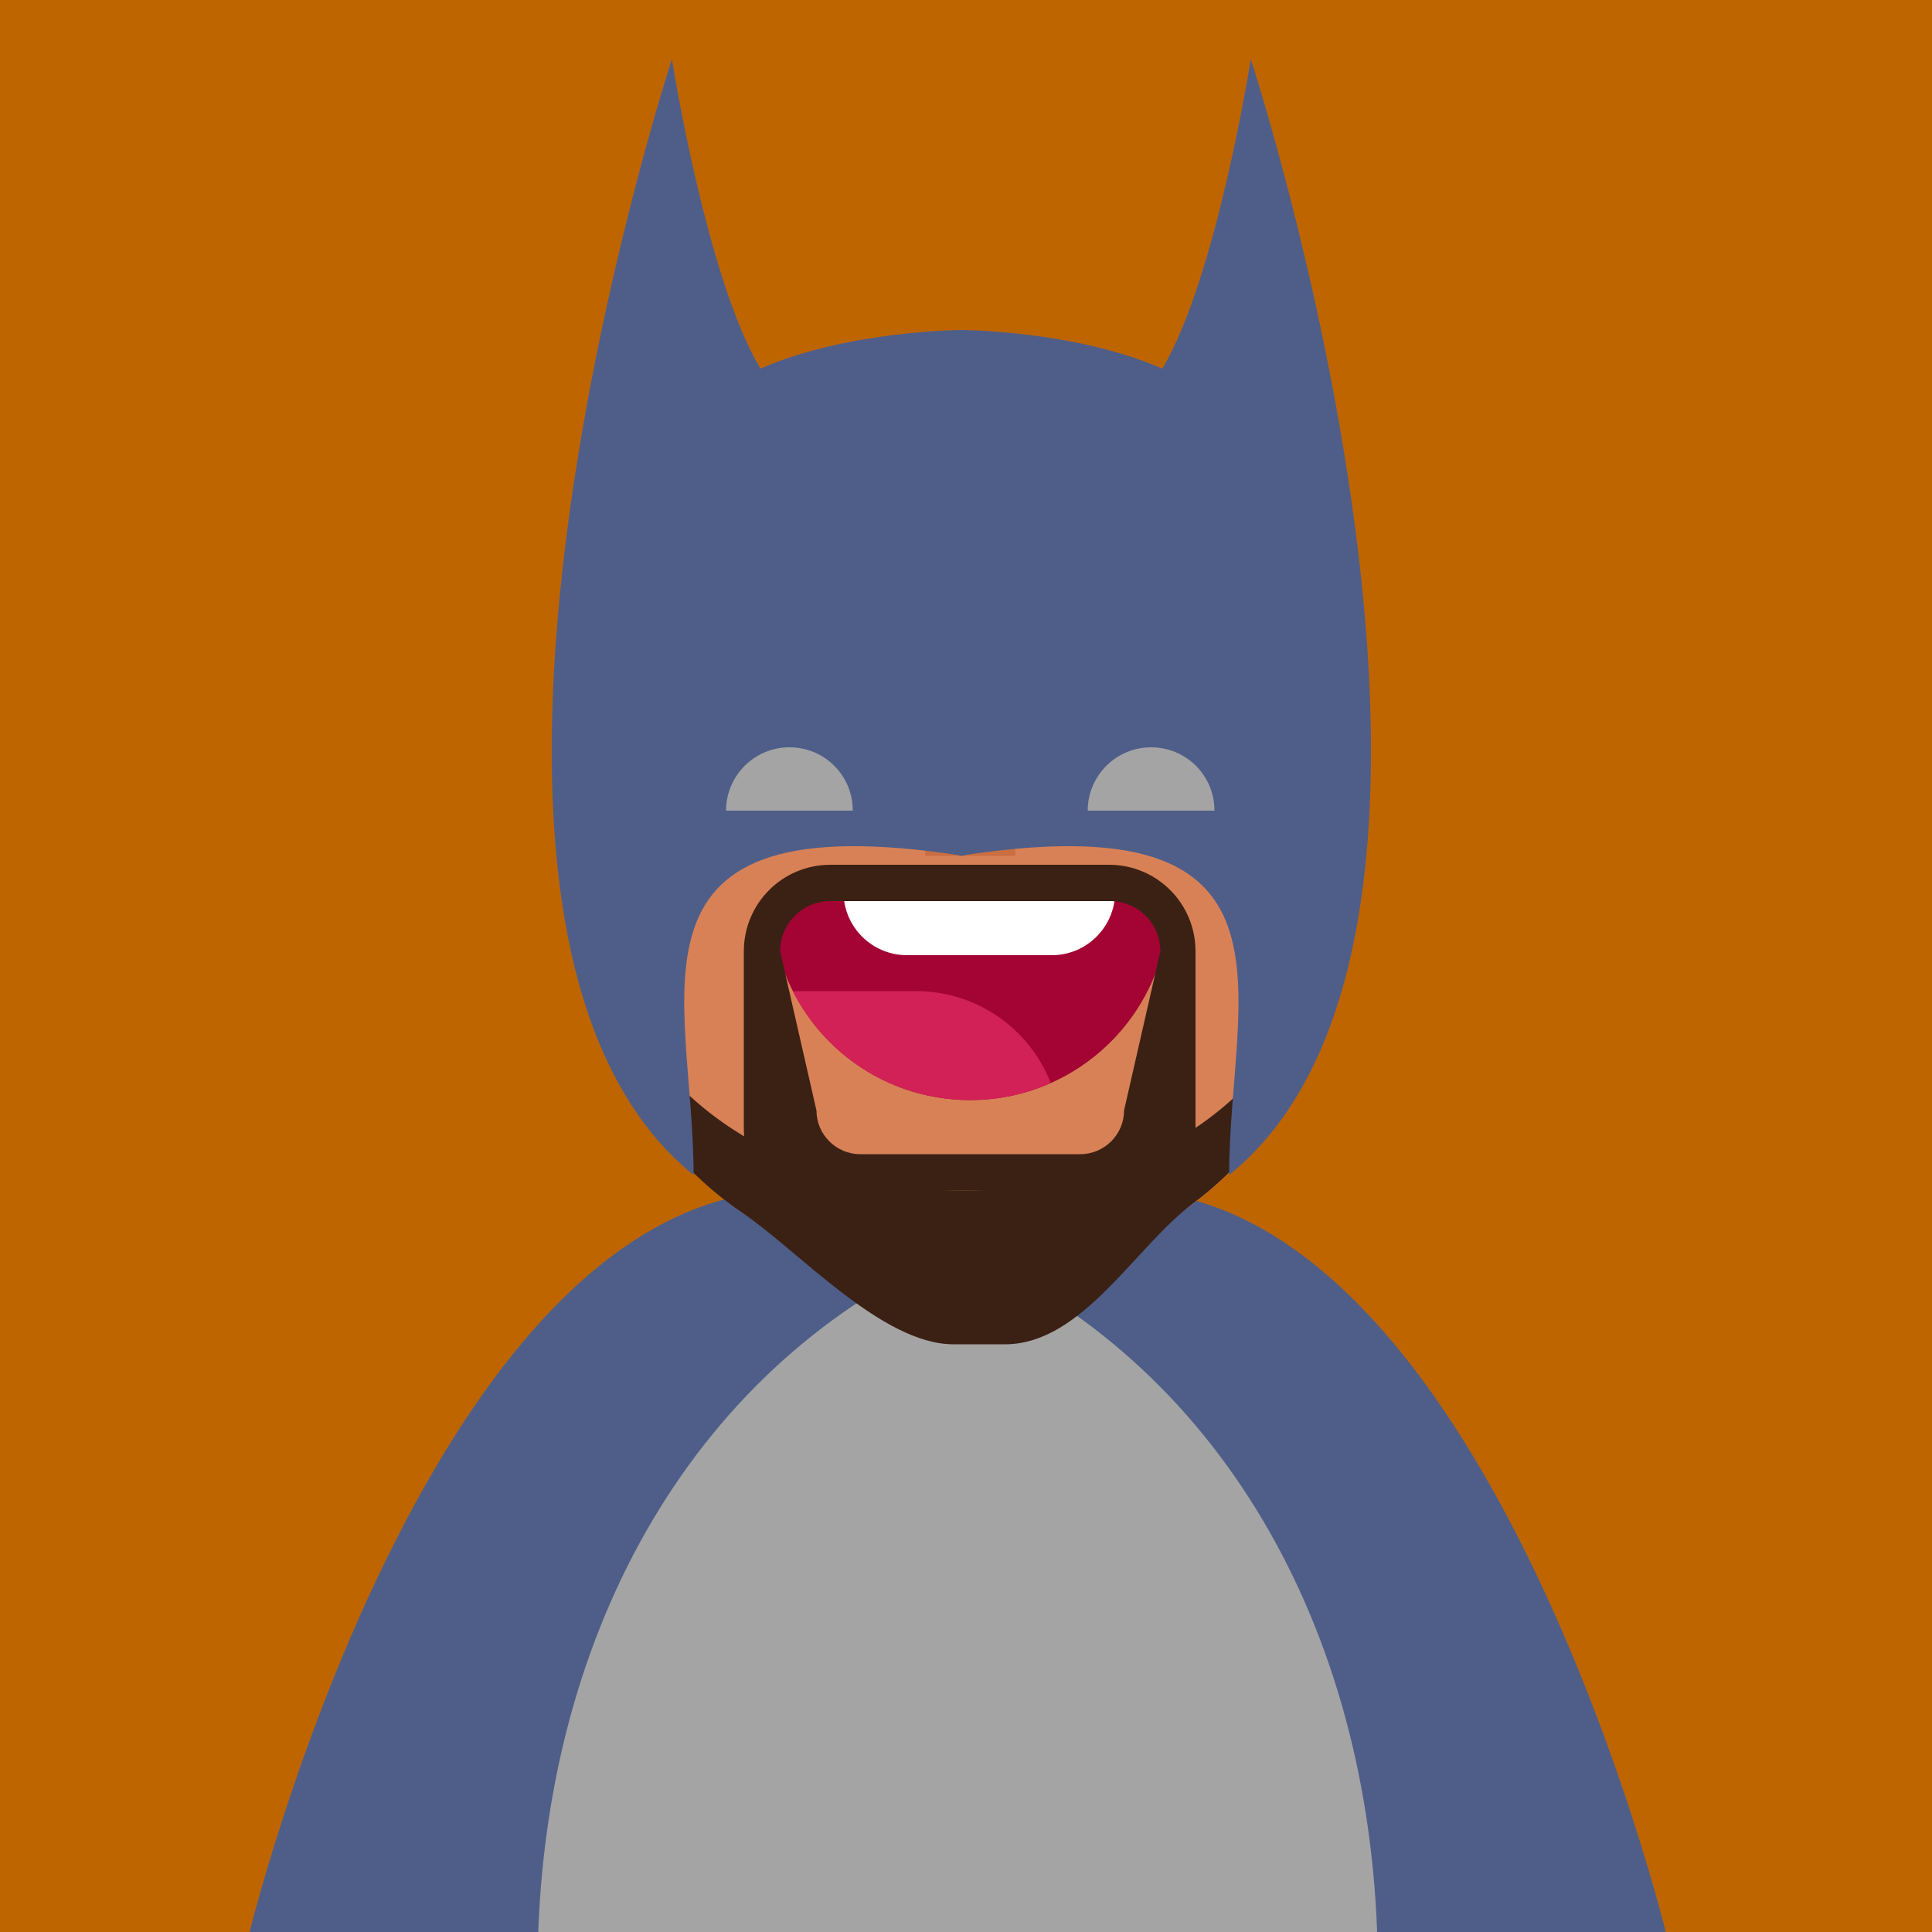
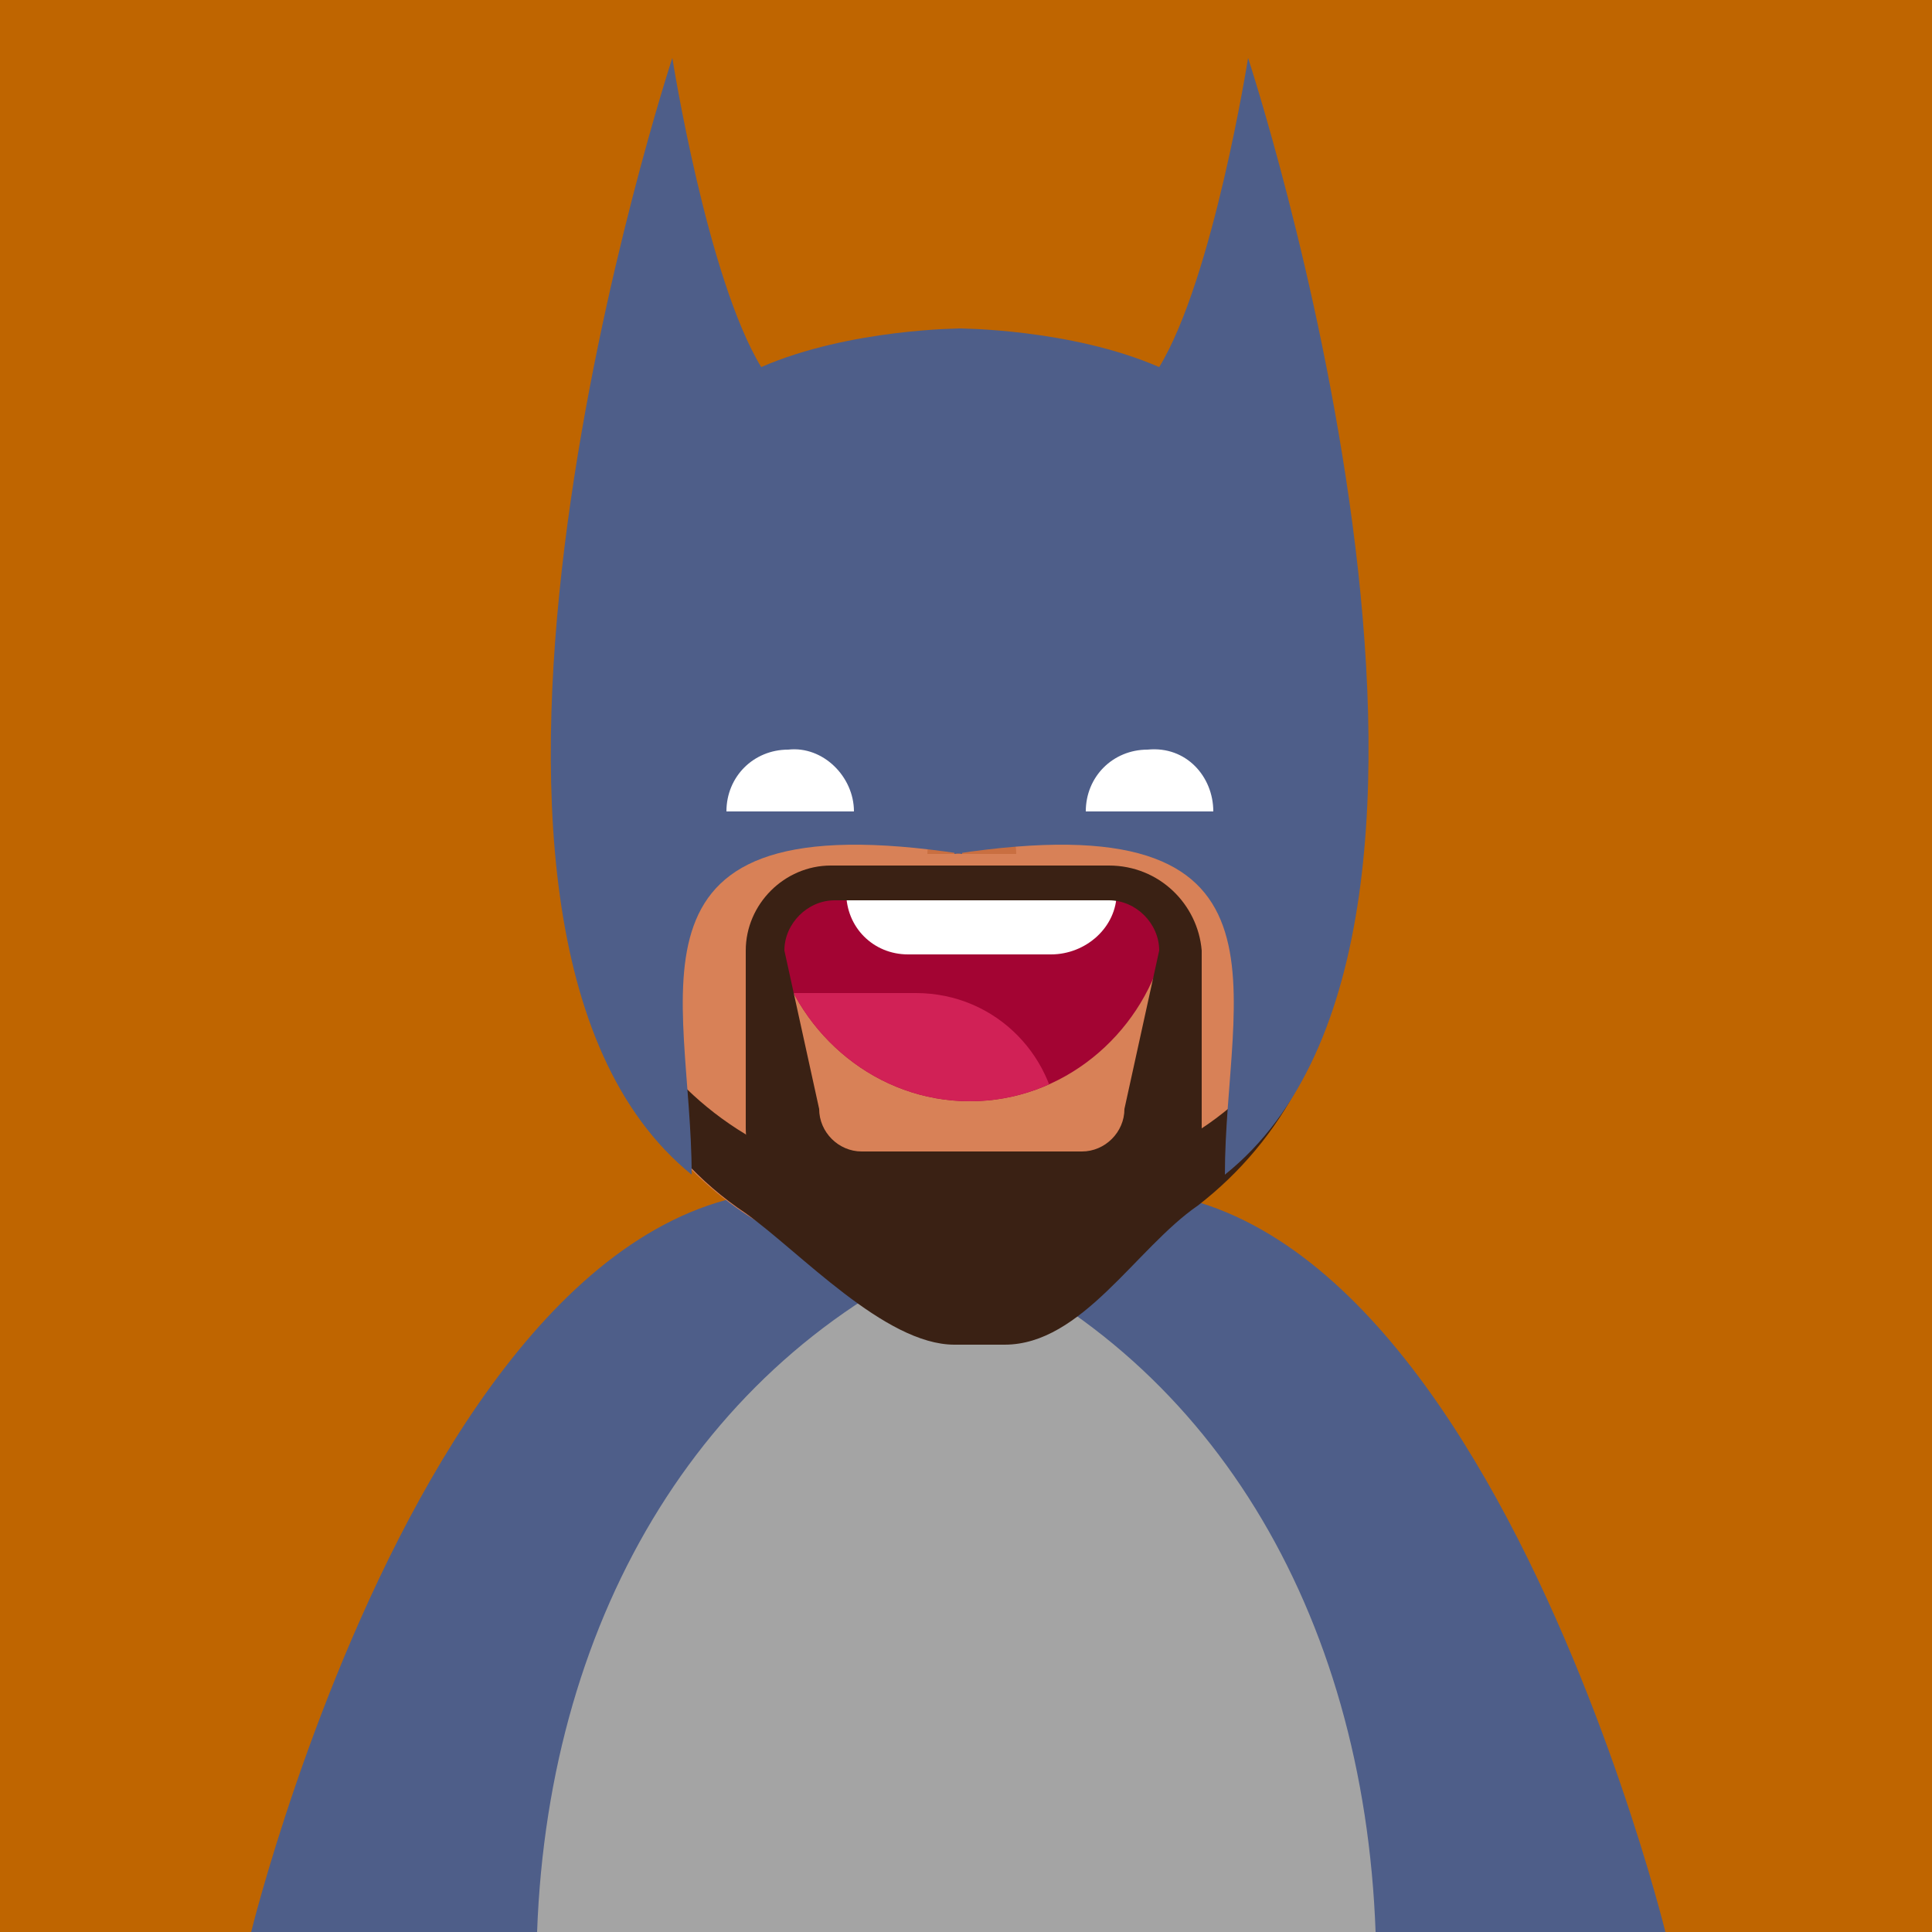
- <svg xmlns="http://www.w3.org/2000/svg" id="d" width="50" height="50" viewBox="0 0 50 50">
-   <defs>
-     <clipPath id="e">
-       <path d="M21.11,23.32h7.99c.66,0,1.16,.62,1,1.26-.56,2.23-2.58,3.89-4.99,3.89s-4.43-1.65-4.99-3.89c-.16-.64,.34-1.26,1-1.26Z" style="fill:none;" />
-     </clipPath>
-   </defs>
-   <rect width="50" height="50" style="fill:#bf6500;" />
-   <path d="M24.94,29.87h0c6.46,0,11.7,5.24,11.7,11.7v8.43H13.23v-8.43c0-6.46,5.24-11.7,11.7-11.7Z" style="fill:#a4a4a4;" />
-   <path d="M43.11,50s-6.18-25.34-18.57-17.79c6.72,2.77,10.8,9.51,11.1,17.79h7.47Z" style="fill:#4e5e89;" />
-   <path d="M6.46,50s6.18-25.34,18.57-17.79c-6.72,2.77-10.8,9.51-11.1,17.79H6.46Z" style="fill:#4e5e89;" />
-   <path d="M25.54,32.91h-1.34c-4.93,0-8.92-4-8.92-8.92l-.11-4.42,1.72-1.87v-2.38c0-.75,.61-1.36,1.36-1.36h13.15c.75,0,1.36,.61,1.36,1.36v2.38l1.59,1.87,.13,4.42c0,4.93-4,8.92-8.92,8.92Z" style="fill:#d88157;" />
-   <g>
-     <path d="M26.28,22.15h-2.34c0-.65,.52-1.17,1.17-1.17s1.17,.52,1.17,1.17Z" style="fill:#c96f41;" />
+ <svg xmlns="http://www.w3.org/2000/svg" xmlns:xlink="http://www.w3.org/1999/xlink" version="1.0" x="0px" y="0px" viewBox="0 0 50 50" enable-background="new 0 0 50 50" xml:space="preserve">
+   <g id="Layer_3">
+ </g>
+   <g id="Layer_2">
+ </g>
+   <g id="Layer_1">
+ </g>
+   <g id="Layer_5">
    <g>
-       <path d="M21.11,23.32h7.99c.66,0,1.16,.62,1,1.26-.56,2.23-2.58,3.89-4.99,3.89s-4.43-1.65-4.99-3.89c-.16-.64,.34-1.26,1-1.26Z" style="fill:#a30433;" />
-       <g style="clip-path:url(#e);">
-         <path d="M18.56,25.66h8.89v2.11c0,.9-.73,1.64-1.64,1.64h-3.51c-2.07,0-3.74-1.68-3.74-3.74h0Z" transform="translate(46.01 55.06) rotate(180)" style="fill:#d12156;" />
-         <path d="M21.84,22.38h7.02v.7c0,.9-.73,1.64-1.64,1.64h-3.75c-.9,0-1.64-.73-1.64-1.64v-.7h0Z" style="fill:#fff;" />
+       <rect fill="#BF6500" width="50" height="50" />
+       <path fill="#A4A4A4" d="M24.9,29.9L24.9,29.9c-6.5,0-11.7,5.2-11.7,11.7V50h23.4v-8.4C36.6,35.1,31.4,29.9,24.9,29.9z" />
+       <path fill="#4E5E89" d="M43.1,50c0,0-6.2-25.3-18.6-17.8C31.3,35,35.3,41.7,35.6,50C39.9,50,43.1,50,43.1,50z" />
+       <path fill="#4E5E89" d="M6.5,50c0,0,6.2-25.3,18.6-17.8C18.3,35,14.2,41.7,13.9,50C9.6,50,6.5,50,6.5,50z" />
+       <path fill="#D88157" d="M25.5,32.9h-1.3c-4.9,0-8.9-4-8.9-8.9l-0.1-4.4l1.7-1.9v-2.4c0-0.8,0.6-1.4,1.4-1.4h13.2    c0.8,0,1.4,0.6,1.4,1.4v2.4l1.6,1.9l0.1,4.4C34.5,28.9,30.5,32.9,25.5,32.9z" />
+       <g>
+         <g>
+           <path fill="#C96F41" d="M26.3,22.1c-0.9,0-1.1,0-2.3,0c0-0.6,0.5-1.2,1.2-1.2S26.3,21.5,26.3,22.1z" />
+         </g>
+         <g>
+           <path fill="#A30433" d="M21.1,23.3h8c0.7,0,1.2,0.6,1,1.3c-0.6,2.2-2.6,3.9-5,3.9s-4.4-1.7-5-3.9C20,23.9,20.5,23.3,21.1,23.3z" />
+           <g>
+             <defs>
+               <path id="SVGID_00000059286348010961387360000010884632298350736034_" d="M21.1,23.3h8c0.7,0,1.2,0.6,1,1.3        c-0.6,2.2-2.6,3.9-5,3.9s-4.4-1.7-5-3.9C20,23.9,20.5,23.3,21.1,23.3z" />
+             </defs>
+             <clipPath id="SVGID_00000158736843458298781590000003066538706039667367_">
+               <use xlink:href="#SVGID_00000059286348010961387360000010884632298350736034_" overflow="visible" />
+             </clipPath>
+             <path clip-path="url(#SVGID_00000158736843458298781590000003066538706039667367_)" fill="#D12156" d="M20.2,25.7h3.5       c2.1,0,3.7,1.7,3.7,3.7v0h-8.9v-2.1C18.6,26.4,19.3,25.7,20.2,25.7z" />
+             <path clip-path="url(#SVGID_00000158736843458298781590000003066538706039667367_)" fill="#FFFFFF" d="M27.2,24.7h-3.7       c-0.9,0-1.6-0.7-1.6-1.6v-0.7h7v0.7C28.9,24,28.1,24.7,27.2,24.7z" />
+           </g>
+         </g>
      </g>
+       <path fill="#3A2114" d="M26,34.8h-1.3c-1.8,0-4-2.4-5.4-3.4c-2.4-1.6-3.9-4.3-3.9-7.4c0,0,1.2,6.8,9.7,6.8s9.5-6.8,9.5-6.8    c0,2.9-1.4,5.5-3.6,7.2C29.4,32.3,28,34.8,26,34.8z" />
+       <path fill="#3A2114" d="M28.7,23.3c0.7,0,1.3,0.6,1.3,1.3l-0.9,4.1c0,0.6-0.5,1.1-1.1,1.1h-5.7c-0.6,0-1.1-0.5-1.1-1.1l-0.9-4.1    c0-0.7,0.6-1.3,1.3-1.3H28.7 M28.7,22.4h-7.2c-1.2,0-2.2,1-2.2,2.2v4.6c0,1.1,0.9,1.6,2.1,1.6h7.6c1.1,0,2.1-0.5,2.1-1.6v-4.6    C31,23.4,30,22.4,28.7,22.4L28.7,22.4z" />
+       <g>
+         <path fill="#4E5E89" d="M24.8,8.5c0,0,2.9,0,5.2,1c1.4-2.3,2.3-8,2.3-8s7.4,22.5-0.6,28.9c0-4.7,2.2-9.7-7-8.3     C24.8,16.2,24.8,8.5,24.8,8.5z" />
+         <path fill="#4E5E89" d="M24.9,8.5c0,0-2.9,0-5.2,1c-1.4-2.3-2.3-8-2.3-8S10,24,17.9,30.4c0-4.7-2.2-9.7,7-8.3     C24.9,16.2,24.9,8.5,24.9,8.5z" />
+       </g>
+       <path fill="#FFFFFF" d="M31.4,21c-1.3,0-1.6,0-3.3,0c0-0.9,0.7-1.6,1.6-1.6C30.7,19.3,31.4,20.1,31.4,21z" />
+       <path fill="#FFFFFF" d="M22.1,21c-1.3,0-1.6,0-3.3,0c0-0.9,0.7-1.6,1.6-1.6C21.3,19.3,22.1,20.1,22.1,21z" />
    </g>
  </g>
-   <path d="M26.01,34.79h-1.34c-1.84,0-4.02-2.43-5.44-3.39-2.38-1.6-3.95-4.32-3.95-7.41,0,0,1.24,6.82,9.66,6.82s9.53-6.82,9.53-6.82c0,2.93-1.41,5.53-3.6,7.16-1.49,1.11-2.86,3.64-4.86,3.64Z" style="fill:#3a2114;" />
-   <path d="M28.73,23.32c.72,0,1.3,.58,1.3,1.3l-.94,4.12c0,.62-.51,1.13-1.13,1.13h-5.7c-.62,0-1.13-.51-1.13-1.13l-.94-4.12c0-.72,.58-1.3,1.3-1.3h7.23m0-.94h-7.23c-1.24,0-2.24,1-2.24,2.24v4.59c0,1.14,.92,1.6,2.06,1.6h7.57c1.14,0,2.06-.46,2.06-1.6v-4.59c0-1.24-1-2.24-2.24-2.24h0Z" style="fill:#3a2114;" />
-   <g>
-     <path d="M24.84,8.54s2.95,0,5.24,1c1.4-2.34,2.29-8.01,2.29-8.01,0,0,7.36,22.47-.56,28.88,0-4.68,2.25-9.7-6.98-8.26V8.54Z" style="fill:#4e5e89;" />
-     <path d="M24.92,8.54s-2.95,0-5.24,1c-1.4-2.34-2.29-8.01-2.29-8.01,0,0-7.36,22.47,.56,28.88,0-4.68-2.25-9.7,6.98-8.26,0-5.98,0-13.61,0-13.61Z" style="fill:#4e5e89;" />
-   </g>
-   <path d="M31.43,20.98h-3.28c0-.9,.73-1.64,1.64-1.64s1.64,.73,1.64,1.64Z" style="fill:#a4a4a4;" />
-   <path d="M22.07,20.98h-3.28c0-.9,.73-1.64,1.64-1.64s1.64,.73,1.64,1.64Z" style="fill:#a4a4a4;" />
+   <g id="icons">
+ </g>
+   <g id="sport">
+ </g>
+   <g id="batman">
+ </g>
</svg>
